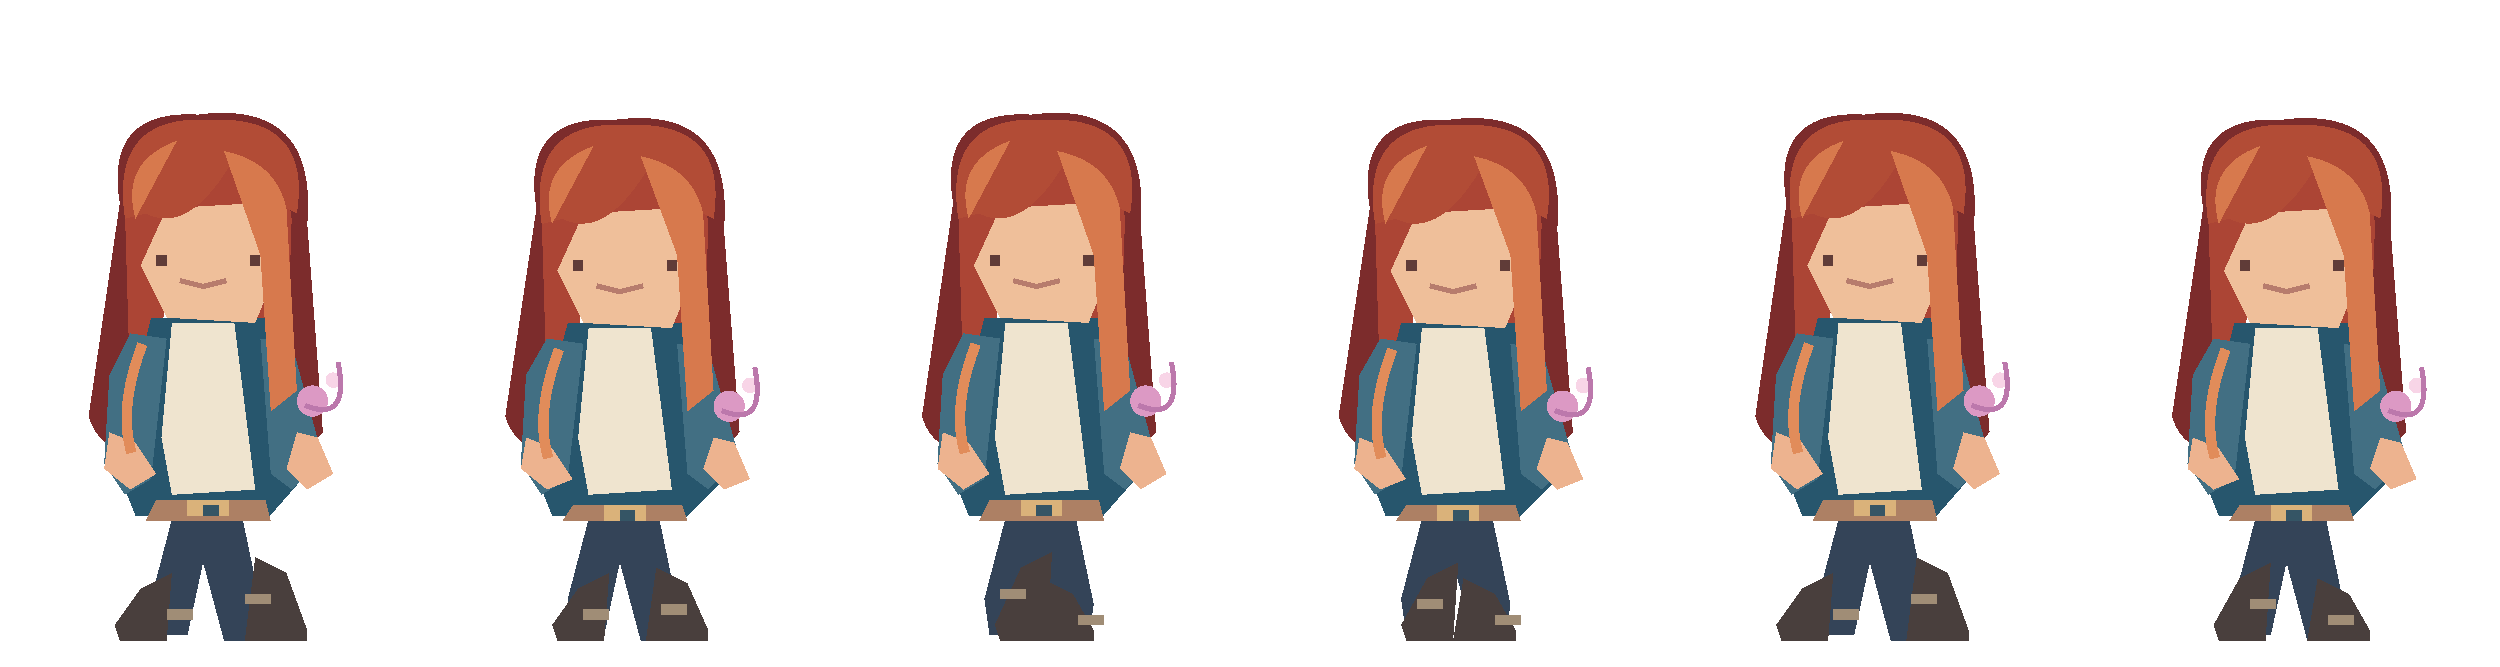
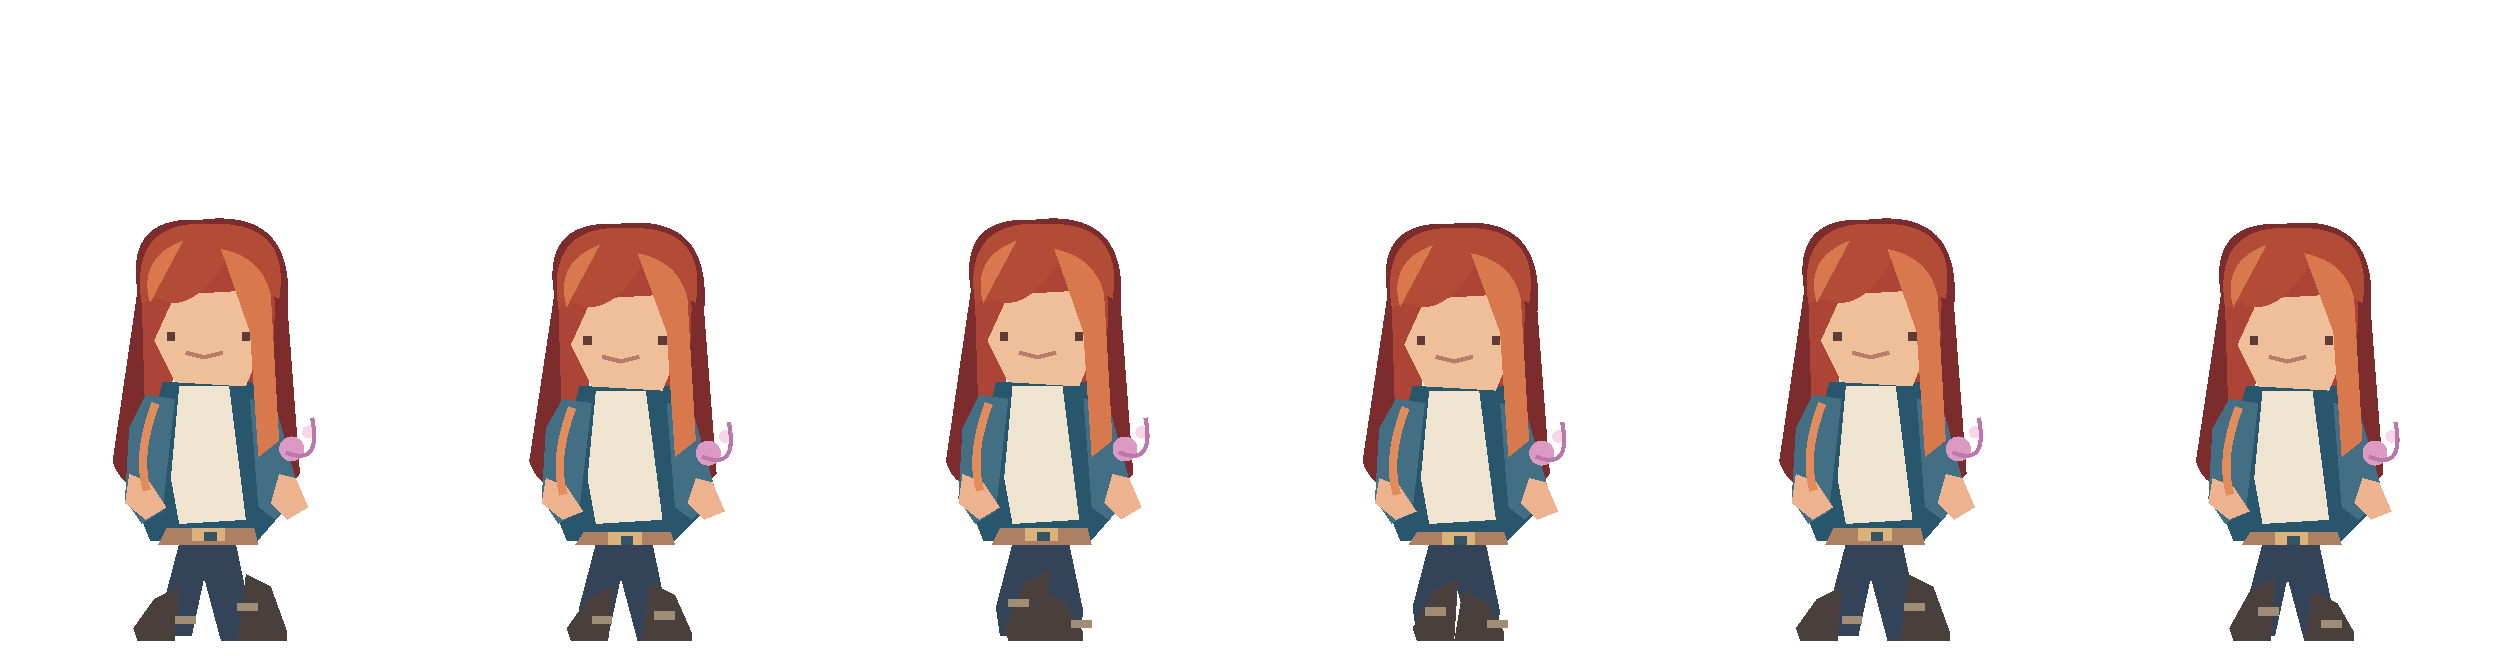
<svg xmlns="http://www.w3.org/2000/svg" width="480" height="128" viewBox="0 0 480 128" shape-rendering="crispEdges">
  <g transform="translate(0,0)">
-     <g id="lyra-pose-0" data-review="unapproved-front-only">
+     <g id="lyra-pose-0" data-review="unapproved-front-only" transform="translate(8,24.6) scale(0.8)">
      <path d="M23 39 Q20 21 38 22 Q61 19 59 43 L62 83 Q55 91 47 83 L49 58 L31 59 L30 85 Q20 89 17 80 Z" fill="#7c2c2c" />
      <path d="M24 41 Q24 27 39 27 Q54 25 56 42 L55 73 L50 74 L48 52 L32 55 L30 74 L25 75 Z" fill="#ac4535" />
      <path d="M35 92 L45 92 L50 116 L49 123 L43 123 L39 108 L36 122 L30 122 L29 115 Z" fill="#344458" />
      <path d="M27 113 L33 110 L32 123 L23 123 L22 120 Z" fill="#493f3d" />
      <path d="M49 107 L55 110 L59 121 L59 123 L47 123 Z" fill="#493f3d" />
      <rect x="32" y="117" width="5" height="2" fill="#a08d76" />
      <rect x="47" y="114" width="5" height="2" fill="#a08d76" />
      <path d="M29 61 L51 61 L58 92 L51 100 L26 99 L22 89 Z" fill="#27566d" />
      <path d="M33 62 L45 62 L49 94 L33 95 L31 84 Z" fill="#efe4cf" />
      <path d="M25 64 L32 65 L29 92 L24 95 L20 89 L21 72 Z" fill="#426f83" />
      <path d="M50 65 L56 66 L62 88 L56 94 L52 91 Z" fill="#426f83" />
      <path d="M21 83 L26 85 L30 91 L25 94 L20 90 Z" fill="#edb38f" />
      <path d="M57 83 L61 84 L64 91 L59 94 L55 90 Z" fill="#edb38f" />
      <path d="M30 96 L51 96 L52 100 L28 100 Z" fill="#ad8064" />
      <rect x="36" y="96" width="8" height="3" fill="#dab27a" />
      <rect x="39" y="97" width="3" height="2" fill="#355565" />
      <path d="M32 40 L49 39 L54 50 L49 62 L32 61 L27 51 Z" fill="#efbf9a" />
      <rect x="30" y="49" width="2" height="2" fill="#603c38" />
      <rect x="48" y="49" width="2" height="2" fill="#603c38" />
      <path d="M35 54 L39 55 L43 54" fill="none" stroke="#b77c6d" stroke-width="1" stroke-linecap="square" />
      <path d="M24 42 Q21 22 40 23 Q60 22 57 41 L49 37 L44 32 Q36 45 28 41 Z" fill="#b24c36" />
      <path d="M26 42 Q23 31 34 27 M43 29 Q53 31 55 40 L57 75 L52 79 L50 49 Z" fill="#d7794d" />
      <path d="M27 67 Q23 78 25 86" fill="none" stroke="#e18c5a" stroke-width="2" stroke-linecap="square" />
      <circle cx="60" cy="77" r="3" fill="#dc99c4" />
      <circle cx="64" cy="73" r="1.5" fill="#f8d5e7" />
      <path d="M59 78 Q67 81 65 70" fill="none" stroke="#bc78ac" stroke-width="1" stroke-linecap="square" />
    </g>
  </g>
  <g transform="translate(80,0)">
-     <g id="lyra-pose-1" data-review="unapproved-front-only">
+     <g id="lyra-pose-1" data-review="unapproved-front-only" transform="translate(8,24.6) scale(0.8)">
      <path d="M23 40 Q20 22 38 23 Q61 20 59 44 L62 83 Q55 91 47 83 L49 58 L31 59 L30 85 Q20 89 17 80 Z" fill="#7c2c2c" />
      <path d="M24 42 Q24 28 39 28 Q54 26 56 43 L55 73 L50 74 L48 52 L32 55 L30 74 L25 75 Z" fill="#ac4535" />
      <path d="M35 92 L45 92 L50 116 L49 123 L43 123 L39 108 L36 122 L30 122 L29 115 Z" fill="#344458" />
      <path d="M31 113 L37 110 L36 123 L27 123 L26 120 Z" fill="#493f3d" />
      <path d="M46 109 L52 112 L56 121 L56 123 L44 123 Z" fill="#493f3d" />
      <rect x="32" y="117" width="5" height="2" fill="#a08d76" />
      <rect x="47" y="116" width="5" height="2" fill="#a08d76" />
      <path d="M29 62 L51 62 L58 93 L51 100 L26 99 L22 89 Z" fill="#27566d" />
      <path d="M33 63 L45 63 L49 94 L33 95 L31 84 Z" fill="#efe4cf" />
      <path d="M25 65 L32 66 L29 92 L24 95 L20 89 L21 72 Z" fill="#426f83" />
      <path d="M50 66 L56 67 L62 88 L56 94 L52 91 Z" fill="#426f83" />
      <path d="M21 84 L26 86 L30 92 L25 94 L20 90 Z" fill="#edb38f" />
      <path d="M57 84 L61 85 L64 92 L59 94 L55 90 Z" fill="#edb38f" />
      <path d="M30 97 L51 97 L52 100 L28 100 Z" fill="#ad8064" />
      <rect x="36" y="97" width="8" height="3" fill="#dab27a" />
      <rect x="39" y="98" width="3" height="2" fill="#355565" />
      <path d="M32 41 L49 40 L54 51 L49 63 L32 62 L27 52 Z" fill="#efbf9a" />
      <rect x="30" y="50" width="2" height="2" fill="#603c38" />
      <rect x="48" y="50" width="2" height="2" fill="#603c38" />
      <path d="M35 55 L39 56 L43 55" fill="none" stroke="#b77c6d" stroke-width="1" stroke-linecap="square" />
      <path d="M24 43 Q21 23 40 24 Q60 23 57 42 L49 38 L44 33 Q36 46 28 42 Z" fill="#b24c36" />
      <path d="M26 43 Q23 32 34 28 M43 30 Q53 32 55 41 L57 75 L52 79 L50 49 Z" fill="#d7794d" />
      <path d="M27 68 Q23 79 25 87" fill="none" stroke="#e18c5a" stroke-width="2" stroke-linecap="square" />
      <circle cx="60" cy="78" r="3" fill="#dc99c4" />
      <circle cx="64" cy="74" r="1.5" fill="#f8d5e7" />
      <path d="M59 79 Q67 82 65 71" fill="none" stroke="#bc78ac" stroke-width="1" stroke-linecap="square" />
    </g>
  </g>
  <g transform="translate(160,0)">
-     <g id="lyra-pose-2" data-review="unapproved-front-only">
+     <g id="lyra-pose-2" data-review="unapproved-front-only" transform="translate(8,24.6) scale(0.8)">
      <path d="M23 39 Q20 21 38 22 Q61 19 59 43 L62 83 Q55 91 47 83 L49 58 L31 59 L30 85 Q20 89 17 80 Z" fill="#7c2c2c" />
      <path d="M24 41 Q24 27 39 27 Q54 25 56 42 L55 73 L50 74 L48 52 L32 55 L30 74 L25 75 Z" fill="#ac4535" />
      <path d="M35 92 L45 92 L50 116 L49 123 L43 123 L39 108 L36 122 L30 122 L29 115 Z" fill="#344458" />
      <path d="M36 109 L42 106 L41 123 L32 123 L31 120 Z" fill="#493f3d" />
      <path d="M40 111 L46 114 L50 121 L50 123 L38 123 Z" fill="#493f3d" />
      <rect x="32" y="113" width="5" height="2" fill="#a08d76" />
      <rect x="47" y="118" width="5" height="2" fill="#a08d76" />
      <path d="M29 61 L51 61 L58 92 L51 100 L26 99 L22 89 Z" fill="#27566d" />
      <path d="M33 62 L45 62 L49 94 L33 95 L31 84 Z" fill="#efe4cf" />
      <path d="M25 64 L32 65 L29 92 L24 95 L20 89 L21 72 Z" fill="#426f83" />
      <path d="M50 65 L56 66 L62 88 L56 94 L52 91 Z" fill="#426f83" />
      <path d="M21 83 L26 85 L30 91 L25 94 L20 90 Z" fill="#edb38f" />
      <path d="M57 83 L61 84 L64 91 L59 94 L55 90 Z" fill="#edb38f" />
      <path d="M30 96 L51 96 L52 100 L28 100 Z" fill="#ad8064" />
      <rect x="36" y="96" width="8" height="3" fill="#dab27a" />
      <rect x="39" y="97" width="3" height="2" fill="#355565" />
      <path d="M32 40 L49 39 L54 50 L49 62 L32 61 L27 51 Z" fill="#efbf9a" />
      <rect x="30" y="49" width="2" height="2" fill="#603c38" />
      <rect x="48" y="49" width="2" height="2" fill="#603c38" />
      <path d="M35 54 L39 55 L43 54" fill="none" stroke="#b77c6d" stroke-width="1" stroke-linecap="square" />
      <path d="M24 42 Q21 22 40 23 Q60 22 57 41 L49 37 L44 32 Q36 45 28 41 Z" fill="#b24c36" />
      <path d="M26 42 Q23 31 34 27 M43 29 Q53 31 55 40 L57 75 L52 79 L50 49 Z" fill="#d7794d" />
      <path d="M27 67 Q23 78 25 86" fill="none" stroke="#e18c5a" stroke-width="2" stroke-linecap="square" />
      <circle cx="60" cy="77" r="3" fill="#dc99c4" />
      <circle cx="64" cy="73" r="1.5" fill="#f8d5e7" />
      <path d="M59 78 Q67 81 65 70" fill="none" stroke="#bc78ac" stroke-width="1" stroke-linecap="square" />
    </g>
  </g>
  <g transform="translate(240,0)">
-     <g id="lyra-pose-3" data-review="unapproved-front-only">
+     <g id="lyra-pose-3" data-review="unapproved-front-only" transform="translate(8,24.6) scale(0.8)">
      <path d="M23 40 Q20 22 38 23 Q61 20 59 44 L62 83 Q55 91 47 83 L49 58 L31 59 L30 85 Q20 89 17 80 Z" fill="#7c2c2c" />
      <path d="M24 42 Q24 28 39 28 Q54 26 56 43 L55 73 L50 74 L48 52 L32 55 L30 74 L25 75 Z" fill="#ac4535" />
      <path d="M35 92 L45 92 L50 116 L49 123 L43 123 L39 108 L36 122 L30 122 L29 115 Z" fill="#344458" />
      <path d="M34 111 L40 108 L39 123 L30 123 L29 120 Z" fill="#493f3d" />
      <path d="M41 111 L47 114 L51 121 L51 123 L39 123 Z" fill="#493f3d" />
      <rect x="32" y="115" width="5" height="2" fill="#a08d76" />
      <rect x="47" y="118" width="5" height="2" fill="#a08d76" />
      <path d="M29 62 L51 62 L58 93 L51 100 L26 99 L22 89 Z" fill="#27566d" />
      <path d="M33 63 L45 63 L49 94 L33 95 L31 84 Z" fill="#efe4cf" />
      <path d="M25 65 L32 66 L29 92 L24 95 L20 89 L21 72 Z" fill="#426f83" />
      <path d="M50 66 L56 67 L62 88 L56 94 L52 91 Z" fill="#426f83" />
      <path d="M21 84 L26 86 L30 92 L25 94 L20 90 Z" fill="#edb38f" />
      <path d="M57 84 L61 85 L64 92 L59 94 L55 90 Z" fill="#edb38f" />
      <path d="M30 97 L51 97 L52 100 L28 100 Z" fill="#ad8064" />
      <rect x="36" y="97" width="8" height="3" fill="#dab27a" />
      <rect x="39" y="98" width="3" height="2" fill="#355565" />
      <path d="M32 41 L49 40 L54 51 L49 63 L32 62 L27 52 Z" fill="#efbf9a" />
      <rect x="30" y="50" width="2" height="2" fill="#603c38" />
      <rect x="48" y="50" width="2" height="2" fill="#603c38" />
      <path d="M35 55 L39 56 L43 55" fill="none" stroke="#b77c6d" stroke-width="1" stroke-linecap="square" />
      <path d="M24 43 Q21 23 40 24 Q60 23 57 42 L49 38 L44 33 Q36 46 28 42 Z" fill="#b24c36" />
      <path d="M26 43 Q23 32 34 28 M43 30 Q53 32 55 41 L57 75 L52 79 L50 49 Z" fill="#d7794d" />
      <path d="M27 68 Q23 79 25 87" fill="none" stroke="#e18c5a" stroke-width="2" stroke-linecap="square" />
      <circle cx="60" cy="78" r="3" fill="#dc99c4" />
      <circle cx="64" cy="74" r="1.5" fill="#f8d5e7" />
      <path d="M59 79 Q67 82 65 71" fill="none" stroke="#bc78ac" stroke-width="1" stroke-linecap="square" />
    </g>
  </g>
  <g transform="translate(320,0)">
-     <g id="lyra-pose-4" data-review="unapproved-front-only">
+     <g id="lyra-pose-4" data-review="unapproved-front-only" transform="translate(8,24.6) scale(0.8)">
      <path d="M23 39 Q20 21 38 22 Q61 19 59 43 L62 83 Q55 91 47 83 L49 58 L31 59 L30 85 Q20 89 17 80 Z" fill="#7c2c2c" />
      <path d="M24 41 Q24 27 39 27 Q54 25 56 42 L55 73 L50 74 L48 52 L32 55 L30 74 L25 75 Z" fill="#ac4535" />
      <path d="M35 92 L45 92 L50 116 L49 123 L43 123 L39 108 L36 122 L30 122 L29 115 Z" fill="#344458" />
      <path d="M26 113 L32 110 L31 123 L22 123 L21 120 Z" fill="#493f3d" />
      <path d="M48 107 L54 110 L58 121 L58 123 L46 123 Z" fill="#493f3d" />
      <rect x="32" y="117" width="5" height="2" fill="#a08d76" />
      <rect x="47" y="114" width="5" height="2" fill="#a08d76" />
      <path d="M29 61 L51 61 L58 92 L51 100 L26 99 L22 89 Z" fill="#27566d" />
      <path d="M33 62 L45 62 L49 94 L33 95 L31 84 Z" fill="#efe4cf" />
      <path d="M25 64 L32 65 L29 92 L24 95 L20 89 L21 72 Z" fill="#426f83" />
      <path d="M50 65 L56 66 L62 88 L56 94 L52 91 Z" fill="#426f83" />
      <path d="M21 83 L26 85 L30 91 L25 94 L20 90 Z" fill="#edb38f" />
      <path d="M57 83 L61 84 L64 91 L59 94 L55 90 Z" fill="#edb38f" />
      <path d="M30 96 L51 96 L52 100 L28 100 Z" fill="#ad8064" />
      <rect x="36" y="96" width="8" height="3" fill="#dab27a" />
      <rect x="39" y="97" width="3" height="2" fill="#355565" />
      <path d="M32 40 L49 39 L54 50 L49 62 L32 61 L27 51 Z" fill="#efbf9a" />
      <rect x="30" y="49" width="2" height="2" fill="#603c38" />
      <rect x="48" y="49" width="2" height="2" fill="#603c38" />
      <path d="M35 54 L39 55 L43 54" fill="none" stroke="#b77c6d" stroke-width="1" stroke-linecap="square" />
      <path d="M24 42 Q21 22 40 23 Q60 22 57 41 L49 37 L44 32 Q36 45 28 41 Z" fill="#b24c36" />
      <path d="M26 42 Q23 31 34 27 M43 29 Q53 31 55 40 L57 75 L52 79 L50 49 Z" fill="#d7794d" />
      <path d="M27 67 Q23 78 25 86" fill="none" stroke="#e18c5a" stroke-width="2" stroke-linecap="square" />
      <circle cx="60" cy="77" r="3" fill="#dc99c4" />
      <circle cx="64" cy="73" r="1.5" fill="#f8d5e7" />
      <path d="M59 78 Q67 81 65 70" fill="none" stroke="#bc78ac" stroke-width="1" stroke-linecap="square" />
    </g>
  </g>
  <g transform="translate(400,0)">
-     <g id="lyra-pose-5" data-review="unapproved-front-only">
+     <g id="lyra-pose-5" data-review="unapproved-front-only" transform="translate(8,24.6) scale(0.8)">
      <path d="M23 40 Q20 22 38 23 Q61 20 59 44 L62 83 Q55 91 47 83 L49 58 L31 59 L30 85 Q20 89 17 80 Z" fill="#7c2c2c" />
      <path d="M24 42 Q24 28 39 28 Q54 26 56 43 L55 73 L50 74 L48 52 L32 55 L30 74 L25 75 Z" fill="#ac4535" />
      <path d="M35 92 L45 92 L50 116 L49 123 L43 123 L39 108 L36 122 L30 122 L29 115 Z" fill="#344458" />
      <path d="M30 111 L36 108 L35 123 L26 123 L25 120 Z" fill="#493f3d" />
      <path d="M45 111 L51 114 L55 121 L55 123 L43 123 Z" fill="#493f3d" />
      <rect x="32" y="115" width="5" height="2" fill="#a08d76" />
      <rect x="47" y="118" width="5" height="2" fill="#a08d76" />
      <path d="M29 62 L51 62 L58 93 L51 100 L26 99 L22 89 Z" fill="#27566d" />
      <path d="M33 63 L45 63 L49 94 L33 95 L31 84 Z" fill="#efe4cf" />
      <path d="M25 65 L32 66 L29 92 L24 95 L20 89 L21 72 Z" fill="#426f83" />
      <path d="M50 66 L56 67 L62 88 L56 94 L52 91 Z" fill="#426f83" />
      <path d="M21 84 L26 86 L30 92 L25 94 L20 90 Z" fill="#edb38f" />
      <path d="M57 84 L61 85 L64 92 L59 94 L55 90 Z" fill="#edb38f" />
      <path d="M30 97 L51 97 L52 100 L28 100 Z" fill="#ad8064" />
      <rect x="36" y="97" width="8" height="3" fill="#dab27a" />
      <rect x="39" y="98" width="3" height="2" fill="#355565" />
      <path d="M32 41 L49 40 L54 51 L49 63 L32 62 L27 52 Z" fill="#efbf9a" />
      <rect x="30" y="50" width="2" height="2" fill="#603c38" />
      <rect x="48" y="50" width="2" height="2" fill="#603c38" />
      <path d="M35 55 L39 56 L43 55" fill="none" stroke="#b77c6d" stroke-width="1" stroke-linecap="square" />
      <path d="M24 43 Q21 23 40 24 Q60 23 57 42 L49 38 L44 33 Q36 46 28 42 Z" fill="#b24c36" />
      <path d="M26 43 Q23 32 34 28 M43 30 Q53 32 55 41 L57 75 L52 79 L50 49 Z" fill="#d7794d" />
      <path d="M27 68 Q23 79 25 87" fill="none" stroke="#e18c5a" stroke-width="2" stroke-linecap="square" />
      <circle cx="60" cy="78" r="3" fill="#dc99c4" />
      <circle cx="64" cy="74" r="1.5" fill="#f8d5e7" />
      <path d="M59 79 Q67 82 65 71" fill="none" stroke="#bc78ac" stroke-width="1" stroke-linecap="square" />
    </g>
  </g>
</svg>
